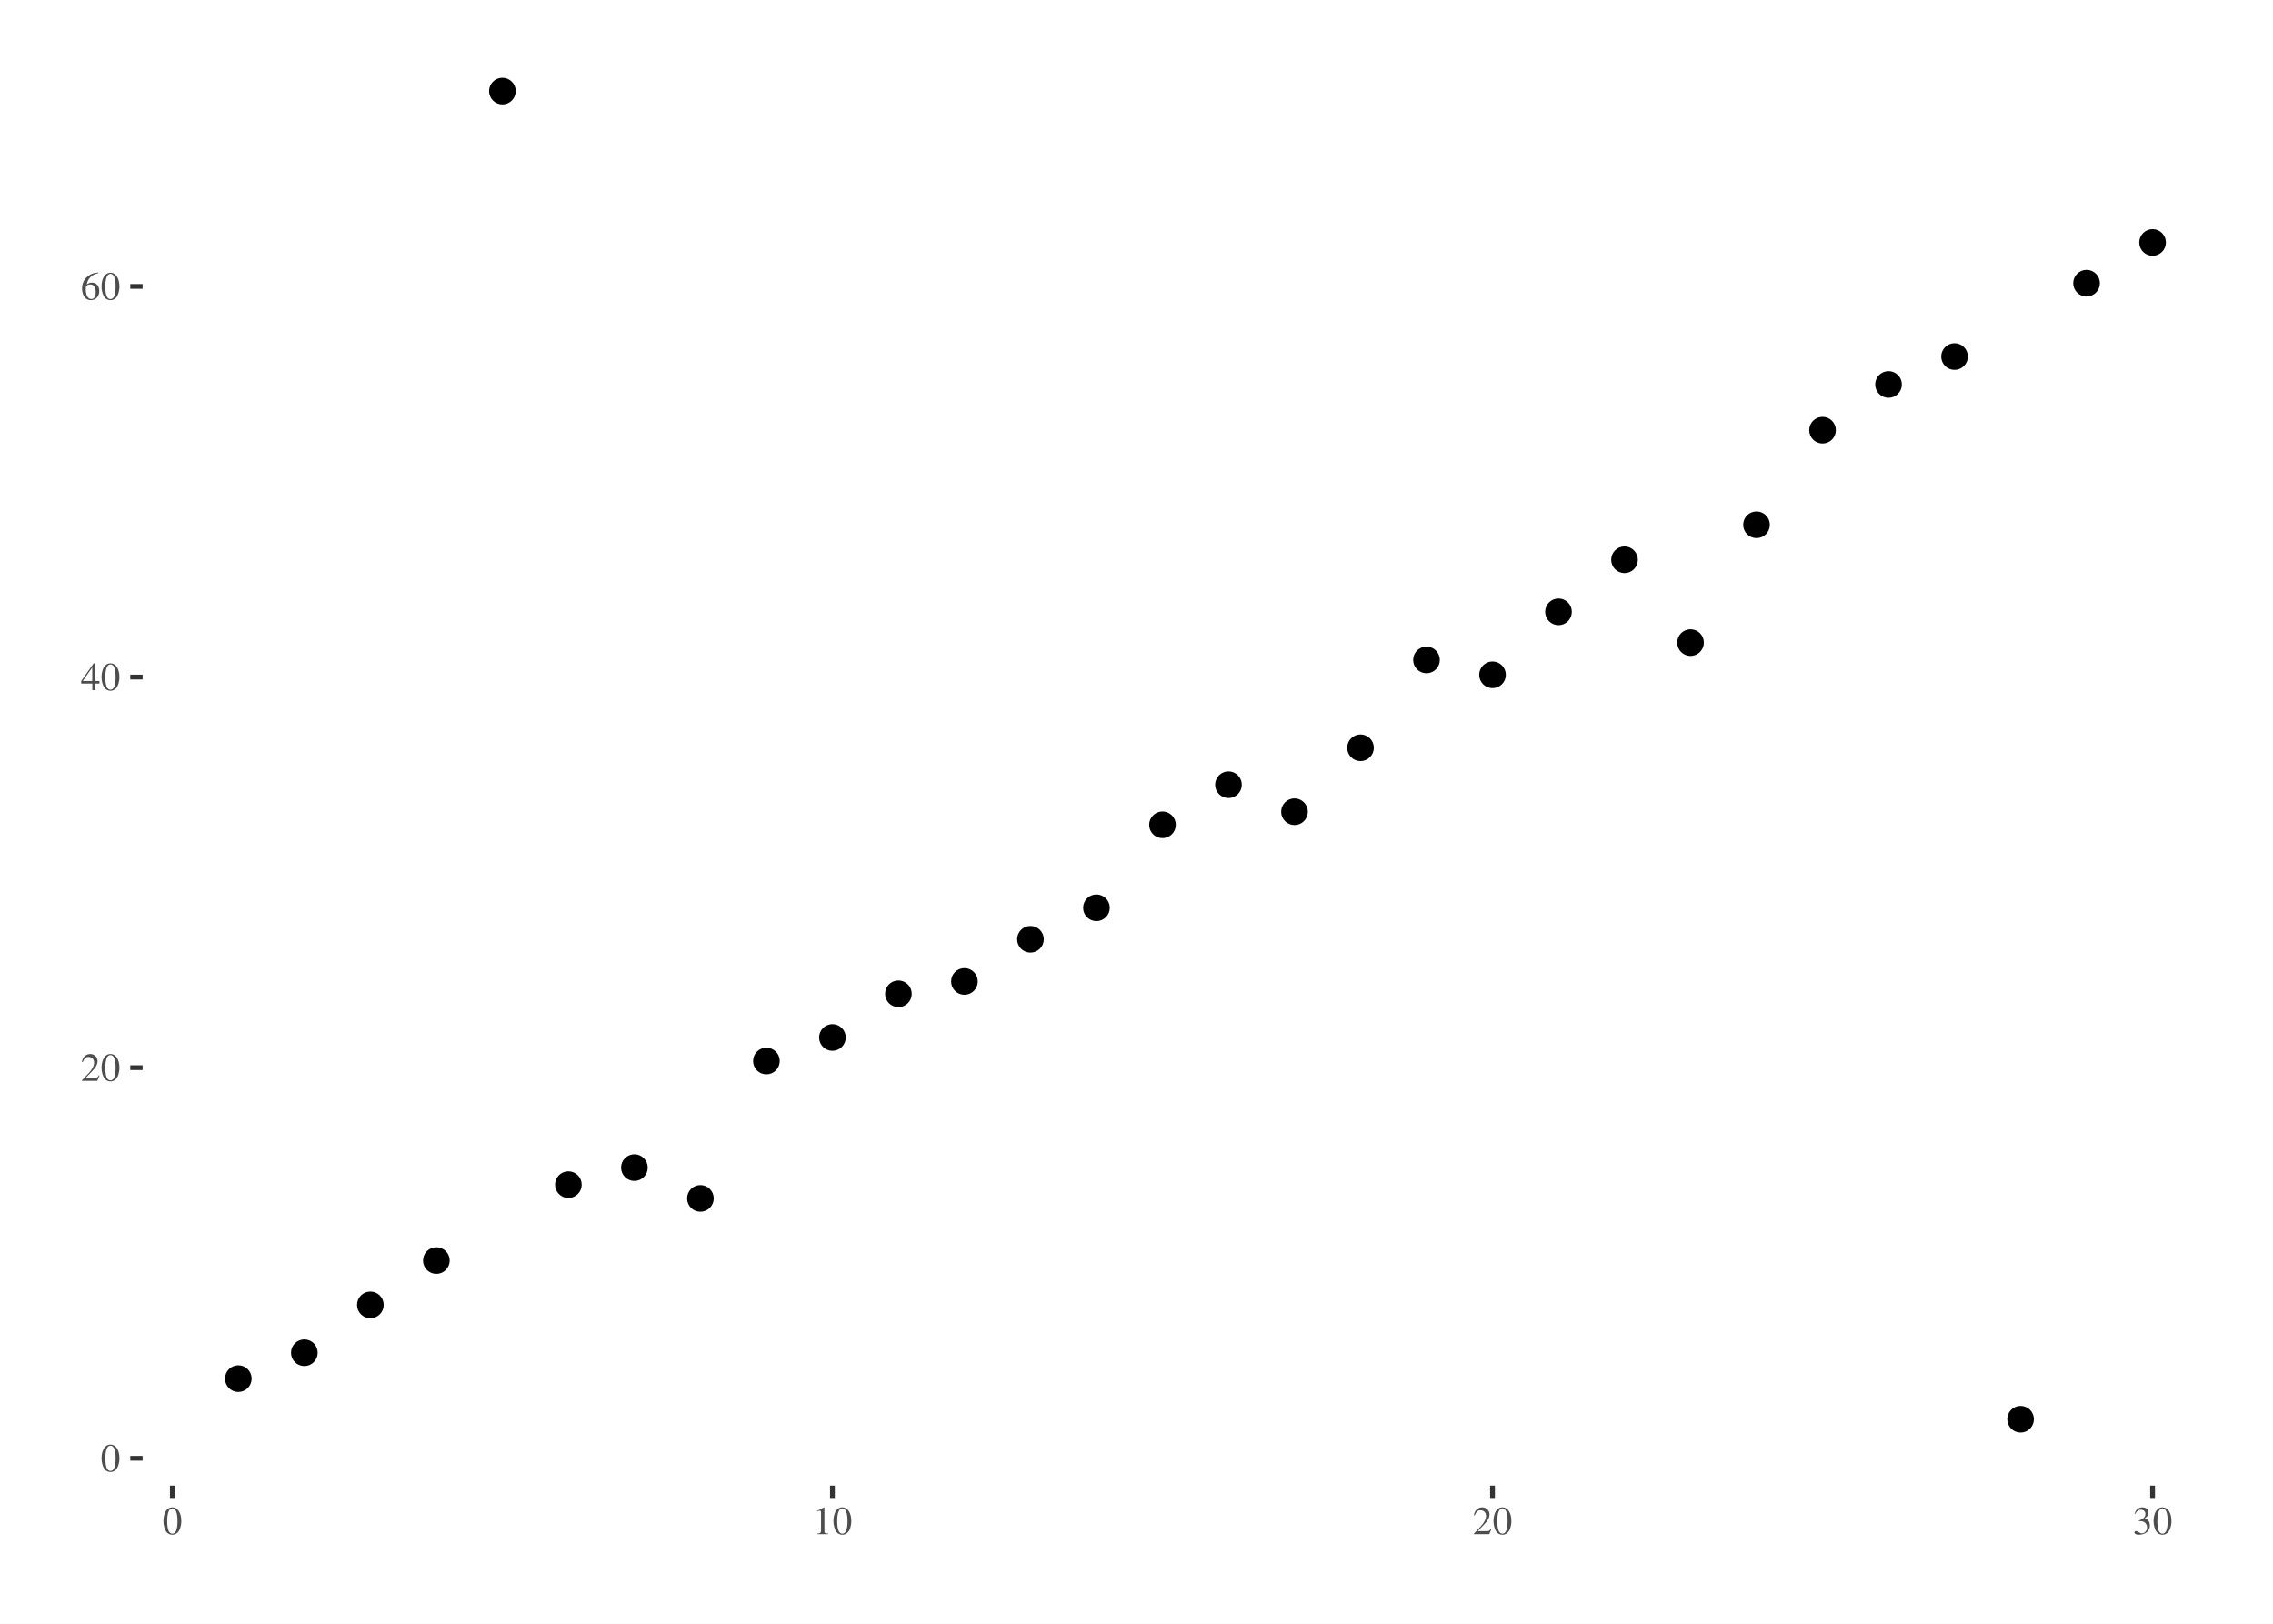
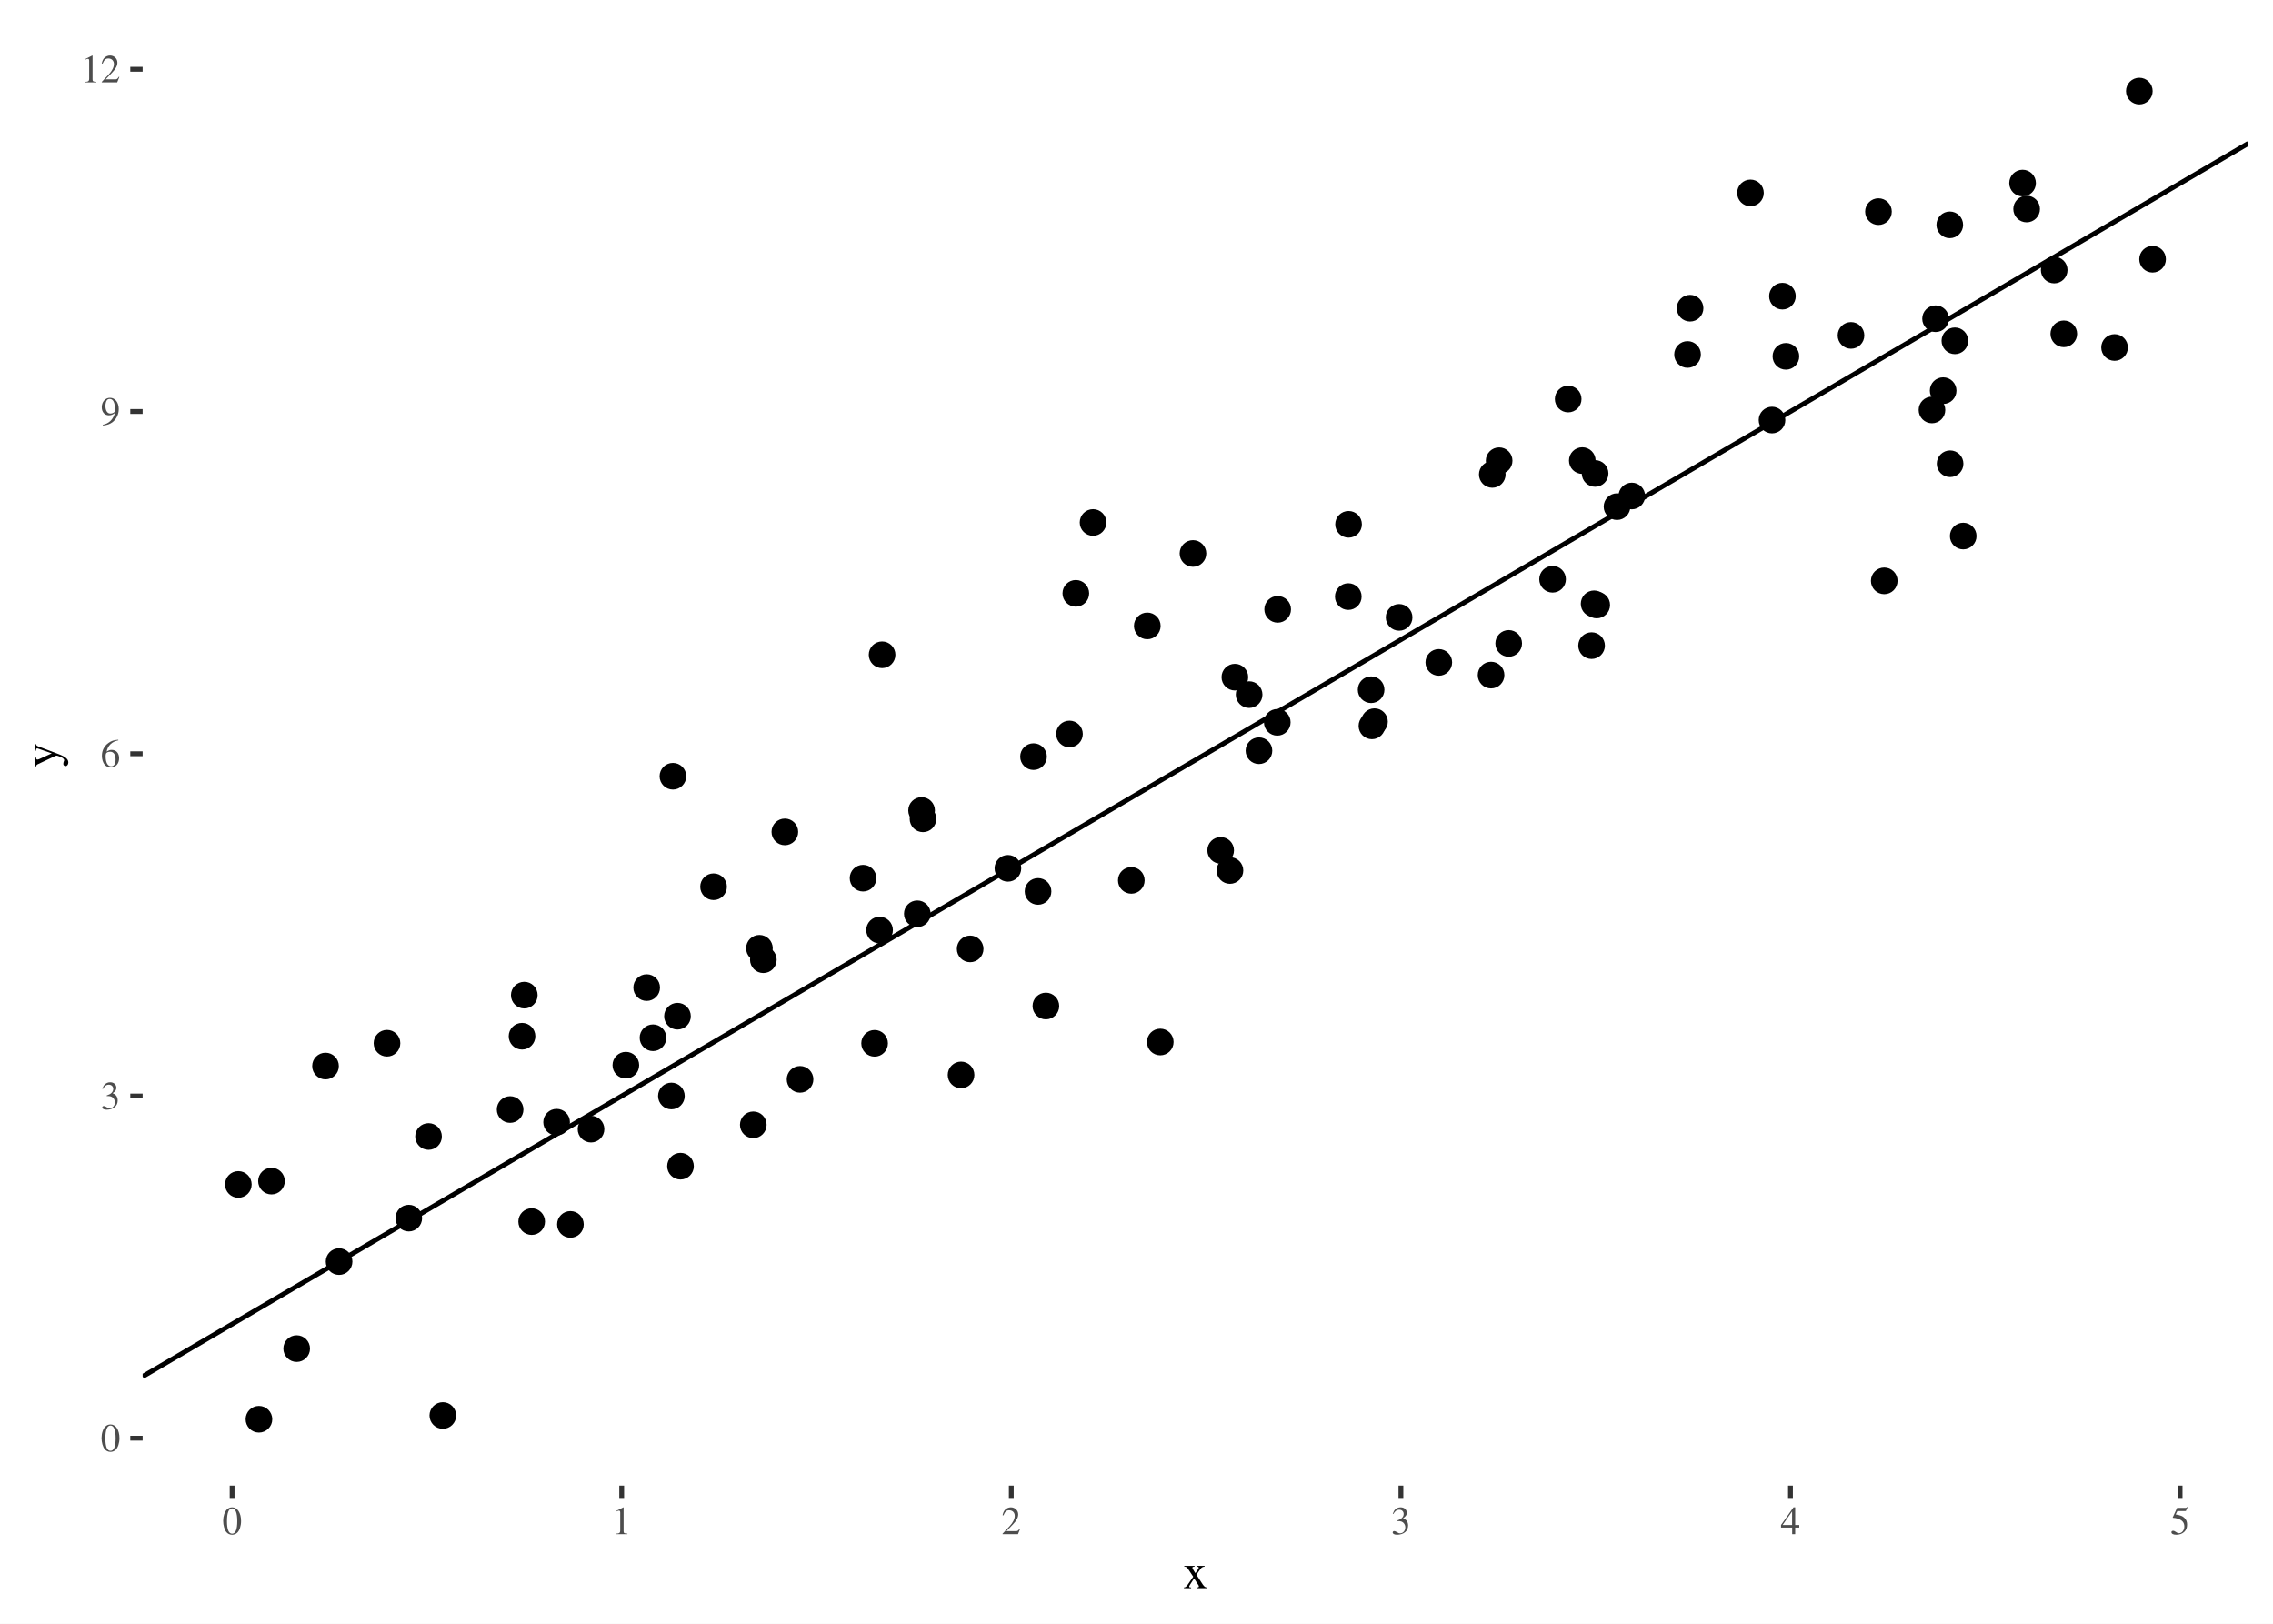
<svg xmlns="http://www.w3.org/2000/svg" viewBox="0 0 504.00 360.00">
  <defs>
    <style type="text/css">
    line, polyline, polygon, path, rect, circle {
      fill: none;
      stroke: #000000;
      stroke-linecap: round;
      stroke-linejoin: round;
      stroke-miterlimit: 10.00;
    }
  </style>
  </defs>
  <rect width="100%" height="100%" style="stroke: none; fill: #FFFFFF;" />
  <defs>
    <clipPath id="cpMzEuNjN8NDk4LjUyfDMyOS4zOHw1LjQ4">
      <rect x="31.63" y="5.48" width="466.89" height="323.90" />
    </clipPath>
  </defs>
-   <circle cx="52.85" cy="305.66" r="1.95pt" style="stroke-width: 0.71; fill: #000000;" clip-path="url(#cpMzEuNjN8NDk4LjUyfDMyOS4zOHw1LjQ4)" />
-   <circle cx="67.49" cy="299.92" r="1.95pt" style="stroke-width: 0.71; fill: #000000;" clip-path="url(#cpMzEuNjN8NDk4LjUyfDMyOS4zOHw1LjQ4)" />
-   <circle cx="82.13" cy="289.31" r="1.95pt" style="stroke-width: 0.71; fill: #000000;" clip-path="url(#cpMzEuNjN8NDk4LjUyfDMyOS4zOHw1LjQ4)" />
-   <circle cx="96.76" cy="279.48" r="1.95pt" style="stroke-width: 0.71; fill: #000000;" clip-path="url(#cpMzEuNjN8NDk4LjUyfDMyOS4zOHw1LjQ4)" />
-   <circle cx="111.40" cy="20.20" r="1.95pt" style="stroke-width: 0.71; fill: #000000;" clip-path="url(#cpMzEuNjN8NDk4LjUyfDMyOS4zOHw1LjQ4)" />
-   <circle cx="126.03" cy="262.65" r="1.95pt" style="stroke-width: 0.71; fill: #000000;" clip-path="url(#cpMzEuNjN8NDk4LjUyfDMyOS4zOHw1LjQ4)" />
-   <circle cx="140.67" cy="258.87" r="1.95pt" style="stroke-width: 0.71; fill: #000000;" clip-path="url(#cpMzEuNjN8NDk4LjUyfDMyOS4zOHw1LjQ4)" />
-   <circle cx="155.31" cy="265.70" r="1.95pt" style="stroke-width: 0.71; fill: #000000;" clip-path="url(#cpMzEuNjN8NDk4LjUyfDMyOS4zOHw1LjQ4)" />
-   <circle cx="169.94" cy="235.24" r="1.95pt" style="stroke-width: 0.71; fill: #000000;" clip-path="url(#cpMzEuNjN8NDk4LjUyfDMyOS4zOHw1LjQ4)" />
-   <circle cx="184.58" cy="230.02" r="1.95pt" style="stroke-width: 0.71; fill: #000000;" clip-path="url(#cpMzEuNjN8NDk4LjUyfDMyOS4zOHw1LjQ4)" />
-   <circle cx="199.21" cy="220.34" r="1.95pt" style="stroke-width: 0.71; fill: #000000;" clip-path="url(#cpMzEuNjN8NDk4LjUyfDMyOS4zOHw1LjQ4)" />
-   <circle cx="213.85" cy="217.60" r="1.95pt" style="stroke-width: 0.71; fill: #000000;" clip-path="url(#cpMzEuNjN8NDk4LjUyfDMyOS4zOHw1LjQ4)" />
-   <circle cx="228.49" cy="208.25" r="1.95pt" style="stroke-width: 0.71; fill: #000000;" clip-path="url(#cpMzEuNjN8NDk4LjUyfDMyOS4zOHw1LjQ4)" />
-   <circle cx="243.12" cy="201.27" r="1.95pt" style="stroke-width: 0.71; fill: #000000;" clip-path="url(#cpMzEuNjN8NDk4LjUyfDMyOS4zOHw1LjQ4)" />
-   <circle cx="257.76" cy="182.87" r="1.95pt" style="stroke-width: 0.71; fill: #000000;" clip-path="url(#cpMzEuNjN8NDk4LjUyfDMyOS4zOHw1LjQ4)" />
-   <circle cx="272.39" cy="173.98" r="1.95pt" style="stroke-width: 0.71; fill: #000000;" clip-path="url(#cpMzEuNjN8NDk4LjUyfDMyOS4zOHw1LjQ4)" />
-   <circle cx="287.03" cy="179.97" r="1.95pt" style="stroke-width: 0.71; fill: #000000;" clip-path="url(#cpMzEuNjN8NDk4LjUyfDMyOS4zOHw1LjQ4)" />
-   <circle cx="301.67" cy="165.79" r="1.95pt" style="stroke-width: 0.71; fill: #000000;" clip-path="url(#cpMzEuNjN8NDk4LjUyfDMyOS4zOHw1LjQ4)" />
-   <circle cx="316.30" cy="146.31" r="1.95pt" style="stroke-width: 0.71; fill: #000000;" clip-path="url(#cpMzEuNjN8NDk4LjUyfDMyOS4zOHw1LjQ4)" />
-   <circle cx="330.94" cy="149.61" r="1.95pt" style="stroke-width: 0.71; fill: #000000;" clip-path="url(#cpMzEuNjN8NDk4LjUyfDMyOS4zOHw1LjQ4)" />
-   <circle cx="345.57" cy="135.65" r="1.95pt" style="stroke-width: 0.71; fill: #000000;" clip-path="url(#cpMzEuNjN8NDk4LjUyfDMyOS4zOHw1LjQ4)" />
-   <circle cx="360.21" cy="124.11" r="1.95pt" style="stroke-width: 0.71; fill: #000000;" clip-path="url(#cpMzEuNjN8NDk4LjUyfDMyOS4zOHw1LjQ4)" />
-   <circle cx="374.85" cy="142.47" r="1.95pt" style="stroke-width: 0.71; fill: #000000;" clip-path="url(#cpMzEuNjN8NDk4LjUyfDMyOS4zOHw1LjQ4)" />
-   <circle cx="389.48" cy="116.35" r="1.95pt" style="stroke-width: 0.71; fill: #000000;" clip-path="url(#cpMzEuNjN8NDk4LjUyfDMyOS4zOHw1LjQ4)" />
-   <circle cx="404.12" cy="95.38" r="1.95pt" style="stroke-width: 0.71; fill: #000000;" clip-path="url(#cpMzEuNjN8NDk4LjUyfDMyOS4zOHw1LjQ4)" />
-   <circle cx="418.75" cy="85.24" r="1.95pt" style="stroke-width: 0.71; fill: #000000;" clip-path="url(#cpMzEuNjN8NDk4LjUyfDMyOS4zOHw1LjQ4)" />
-   <circle cx="433.39" cy="79.05" r="1.95pt" style="stroke-width: 0.71; fill: #000000;" clip-path="url(#cpMzEuNjN8NDk4LjUyfDMyOS4zOHw1LjQ4)" />
-   <circle cx="448.03" cy="314.66" r="1.95pt" style="stroke-width: 0.71; fill: #000000;" clip-path="url(#cpMzEuNjN8NDk4LjUyfDMyOS4zOHw1LjQ4)" />
-   <circle cx="462.66" cy="62.78" r="1.95pt" style="stroke-width: 0.71; fill: #000000;" clip-path="url(#cpMzEuNjN8NDk4LjUyfDMyOS4zOHw1LjQ4)" />
-   <circle cx="477.30" cy="53.75" r="1.95pt" style="stroke-width: 0.71; fill: #000000;" clip-path="url(#cpMzEuNjN8NDk4LjUyfDMyOS4zOHw1LjQ4)" />
+   <circle cx="230.17" cy="197.64" r="1.95pt" style="stroke-width: 0.71; fill: #000000;" clip-path="url(#cpMzEuNjN8NDk4LjUyfDMyOS4zOHw1LjQ4)" />
+   <circle cx="374.19" cy="78.59" r="1.95pt" style="stroke-width: 0.71; fill: #000000;" clip-path="url(#cpMzEuNjN8NDk4LjUyfDMyOS4zOHw1LjQ4)" />
+   <circle cx="304.02" cy="152.92" r="1.95pt" style="stroke-width: 0.71; fill: #000000;" clip-path="url(#cpMzEuNjN8NDk4LjUyfDMyOS4zOHw1LjQ4)" />
+   <circle cx="254.39" cy="138.77" r="1.95pt" style="stroke-width: 0.71; fill: #000000;" clip-path="url(#cpMzEuNjN8NDk4LjUyfDMyOS4zOHw1LjQ4)" />
+   <circle cx="191.37" cy="194.70" r="1.95pt" style="stroke-width: 0.71; fill: #000000;" clip-path="url(#cpMzEuNjN8NDk4LjUyfDMyOS4zOHw1LjQ4)" />
+   <circle cx="330.62" cy="149.67" r="1.95pt" style="stroke-width: 0.71; fill: #000000;" clip-path="url(#cpMzEuNjN8NDk4LjUyfDMyOS4zOHw1LjQ4)" />
+   <circle cx="428.38" cy="90.89" r="1.95pt" style="stroke-width: 0.71; fill: #000000;" clip-path="url(#cpMzEuNjN8NDk4LjUyfDMyOS4zOHw1LjQ4)" />
+   <circle cx="449.37" cy="46.34" r="1.95pt" style="stroke-width: 0.71; fill: #000000;" clip-path="url(#cpMzEuNjN8NDk4LjUyfDMyOS4zOHw1LjQ4)" />
+   <circle cx="60.20" cy="261.86" r="1.95pt" style="stroke-width: 0.71; fill: #000000;" clip-path="url(#cpMzEuNjN8NDk4LjUyfDMyOS4zOHw1LjQ4)" />
+   <circle cx="429.18" cy="70.66" r="1.95pt" style="stroke-width: 0.71; fill: #000000;" clip-path="url(#cpMzEuNjN8NDk4LjUyfDMyOS4zOHw1LjQ4)" />
+   <circle cx="169.26" cy="212.78" r="1.95pt" style="stroke-width: 0.71; fill: #000000;" clip-path="url(#cpMzEuNjN8NDk4LjUyfDMyOS4zOHw1LjQ4)" />
+   <circle cx="272.72" cy="193.00" r="1.95pt" style="stroke-width: 0.71; fill: #000000;" clip-path="url(#cpMzEuNjN8NDk4LjUyfDMyOS4zOHw1LjQ4)" />
+   <circle cx="477.30" cy="57.47" r="1.95pt" style="stroke-width: 0.71; fill: #000000;" clip-path="url(#cpMzEuNjN8NDk4LjUyfDMyOS4zOHw1LjQ4)" />
+   <circle cx="231.91" cy="223.04" r="1.95pt" style="stroke-width: 0.71; fill: #000000;" clip-path="url(#cpMzEuNjN8NDk4LjUyfDMyOS4zOHw1LjQ4)" />
+   <circle cx="167.03" cy="249.38" r="1.95pt" style="stroke-width: 0.71; fill: #000000;" clip-path="url(#cpMzEuNjN8NDk4LjUyfDMyOS4zOHw1LjQ4)" />
+   <circle cx="283.21" cy="160.14" r="1.95pt" style="stroke-width: 0.71; fill: #000000;" clip-path="url(#cpMzEuNjN8NDk4LjUyfDMyOS4zOHw1LjQ4)" />
+   <circle cx="334.53" cy="142.65" r="1.95pt" style="stroke-width: 0.71; fill: #000000;" clip-path="url(#cpMzEuNjN8NDk4LjUyfDMyOS4zOHw1LjQ4)" />
+   <circle cx="432.40" cy="102.82" r="1.95pt" style="stroke-width: 0.71; fill: #000000;" clip-path="url(#cpMzEuNjN8NDk4LjUyfDMyOS4zOHw1LjQ4)" />
+   <circle cx="279.15" cy="166.44" r="1.95pt" style="stroke-width: 0.71; fill: #000000;" clip-path="url(#cpMzEuNjN8NDk4LjUyfDMyOS4zOHw1LjQ4)" />
+   <circle cx="150.89" cy="258.55" r="1.95pt" style="stroke-width: 0.71; fill: #000000;" clip-path="url(#cpMzEuNjN8NDk4LjUyfDMyOS4zOHw1LjQ4)" />
+   <circle cx="332.41" cy="102.15" r="1.95pt" style="stroke-width: 0.71; fill: #000000;" clip-path="url(#cpMzEuNjN8NDk4LjUyfDMyOS4zOHw1LjQ4)" />
+   <circle cx="95.02" cy="251.97" r="1.95pt" style="stroke-width: 0.71; fill: #000000;" clip-path="url(#cpMzEuNjN8NDk4LjUyfDMyOS4zOHw1LjQ4)" />
+   <circle cx="435.31" cy="118.85" r="1.95pt" style="stroke-width: 0.71; fill: #000000;" clip-path="url(#cpMzEuNjN8NDk4LjUyfDMyOS4zOHw1LjQ4)" />
+   <circle cx="264.52" cy="122.71" r="1.95pt" style="stroke-width: 0.71; fill: #000000;" clip-path="url(#cpMzEuNjN8NDk4LjUyfDMyOS4zOHw1LjQ4)" />
+   <circle cx="474.36" cy="20.20" r="1.95pt" style="stroke-width: 0.71; fill: #000000;" clip-path="url(#cpMzEuNjN8NDk4LjUyfDMyOS4zOHw1LjQ4)" />
+   <circle cx="203.40" cy="202.60" r="1.95pt" style="stroke-width: 0.71; fill: #000000;" clip-path="url(#cpMzEuNjN8NDk4LjUyfDMyOS4zOHw1LjQ4)" />
+   <circle cx="358.55" cy="112.33" r="1.95pt" style="stroke-width: 0.71; fill: #000000;" clip-path="url(#cpMzEuNjN8NDk4LjUyfDMyOS4zOHw1LjQ4)" />
+   <circle cx="395.23" cy="65.66" r="1.95pt" style="stroke-width: 0.71; fill: #000000;" clip-path="url(#cpMzEuNjN8NDk4LjUyfDMyOS4zOHw1LjQ4)" />
+   <circle cx="374.75" cy="68.33" r="1.95pt" style="stroke-width: 0.71; fill: #000000;" clip-path="url(#cpMzEuNjN8NDk4LjUyfDMyOS4zOHw1LjQ4)" />
+   <circle cx="195.59" cy="145.17" r="1.95pt" style="stroke-width: 0.71; fill: #000000;" clip-path="url(#cpMzEuNjN8NDk4LjUyfDMyOS4zOHw1LjQ4)" />
+   <circle cx="448.47" cy="40.59" r="1.95pt" style="stroke-width: 0.71; fill: #000000;" clip-path="url(#cpMzEuNjN8NDk4LjUyfDMyOS4zOHw1LjQ4)" />
+   <circle cx="90.64" cy="270.07" r="1.95pt" style="stroke-width: 0.71; fill: #000000;" clip-path="url(#cpMzEuNjN8NDk4LjUyfDMyOS4zOHw1LjQ4)" />
+   <circle cx="354.05" cy="134.13" r="1.95pt" style="stroke-width: 0.71; fill: #000000;" clip-path="url(#cpMzEuNjN8NDk4LjUyfDMyOS4zOHw1LjQ4)" />
+   <circle cx="273.81" cy="150.13" r="1.95pt" style="stroke-width: 0.71; fill: #000000;" clip-path="url(#cpMzEuNjN8NDk4LjUyfDMyOS4zOHw1LjQ4)" />
+   <circle cx="223.49" cy="192.52" r="1.95pt" style="stroke-width: 0.71; fill: #000000;" clip-path="url(#cpMzEuNjN8NDk4LjUyfDMyOS4zOHw1LjQ4)" />
+   <circle cx="204.35" cy="179.69" r="1.95pt" style="stroke-width: 0.71; fill: #000000;" clip-path="url(#cpMzEuNjN8NDk4LjUyfDMyOS4zOHw1LjQ4)" />
+   <circle cx="65.79" cy="299.00" r="1.95pt" style="stroke-width: 0.71; fill: #000000;" clip-path="url(#cpMzEuNjN8NDk4LjUyfDMyOS4zOHw1LjQ4)" />
+   <circle cx="410.43" cy="74.36" r="1.95pt" style="stroke-width: 0.71; fill: #000000;" clip-path="url(#cpMzEuNjN8NDk4LjUyfDMyOS4zOHw1LjQ4)" />
+   <circle cx="138.77" cy="236.16" r="1.95pt" style="stroke-width: 0.71; fill: #000000;" clip-path="url(#cpMzEuNjN8NDk4LjUyfDMyOS4zOHw1LjQ4)" />
+   <circle cx="131.05" cy="250.34" r="1.95pt" style="stroke-width: 0.71; fill: #000000;" clip-path="url(#cpMzEuNjN8NDk4LjUyfDMyOS4zOHw1LjQ4)" />
+   <circle cx="123.42" cy="248.80" r="1.95pt" style="stroke-width: 0.71; fill: #000000;" clip-path="url(#cpMzEuNjN8NDk4LjUyfDMyOS4zOHw1LjQ4)" />
+   <circle cx="350.85" cy="102.12" r="1.95pt" style="stroke-width: 0.71; fill: #000000;" clip-path="url(#cpMzEuNjN8NDk4LjUyfDMyOS4zOHw1LjQ4)" />
+   <circle cx="52.85" cy="262.60" r="1.95pt" style="stroke-width: 0.71; fill: #000000;" clip-path="url(#cpMzEuNjN8NDk4LjUyfDMyOS4zOHw1LjQ4)" />
+   <circle cx="126.48" cy="271.46" r="1.95pt" style="stroke-width: 0.71; fill: #000000;" clip-path="url(#cpMzEuNjN8NDk4LjUyfDMyOS4zOHw1LjQ4)" />
+   <circle cx="116.25" cy="220.63" r="1.95pt" style="stroke-width: 0.71; fill: #000000;" clip-path="url(#cpMzEuNjN8NDk4LjUyfDMyOS4zOHw1LjQ4)" />
+   <circle cx="115.75" cy="229.74" r="1.95pt" style="stroke-width: 0.71; fill: #000000;" clip-path="url(#cpMzEuNjN8NDk4LjUyfDMyOS4zOHw1LjQ4)" />
+   <circle cx="455.48" cy="59.87" r="1.95pt" style="stroke-width: 0.71; fill: #000000;" clip-path="url(#cpMzEuNjN8NDk4LjUyfDMyOS4zOHw1LjQ4)" />
+   <circle cx="361.83" cy="109.97" r="1.95pt" style="stroke-width: 0.71; fill: #000000;" clip-path="url(#cpMzEuNjN8NDk4LjUyfDMyOS4zOHw1LjQ4)" />
+   <circle cx="195.03" cy="206.21" r="1.95pt" style="stroke-width: 0.71; fill: #000000;" clip-path="url(#cpMzEuNjN8NDk4LjUyfDMyOS4zOHw1LjQ4)" />
+   <circle cx="144.79" cy="230.08" r="1.95pt" style="stroke-width: 0.71; fill: #000000;" clip-path="url(#cpMzEuNjN8NDk4LjUyfDMyOS4zOHw1LjQ4)" />
+   <circle cx="299.02" cy="116.25" r="1.95pt" style="stroke-width: 0.71; fill: #000000;" clip-path="url(#cpMzEuNjN8NDk4LjUyfDMyOS4zOHw1LjQ4)" />
+   <circle cx="433.46" cy="75.56" r="1.95pt" style="stroke-width: 0.71; fill: #000000;" clip-path="url(#cpMzEuNjN8NDk4LjUyfDMyOS4zOHw1LjQ4)" />
+   <circle cx="283.30" cy="135.10" r="1.95pt" style="stroke-width: 0.71; fill: #000000;" clip-path="url(#cpMzEuNjN8NDk4LjUyfDMyOS4zOHw1LjQ4)" />
+   <circle cx="353.47" cy="133.87" r="1.95pt" style="stroke-width: 0.71; fill: #000000;" clip-path="url(#cpMzEuNjN8NDk4LjUyfDMyOS4zOHw1LjQ4)" />
+   <circle cx="204.66" cy="181.54" r="1.95pt" style="stroke-width: 0.71; fill: #000000;" clip-path="url(#cpMzEuNjN8NDk4LjUyfDMyOS4zOHw1LjQ4)" />
+   <circle cx="330.89" cy="105.19" r="1.95pt" style="stroke-width: 0.71; fill: #000000;" clip-path="url(#cpMzEuNjN8NDk4LjUyfDMyOS4zOHw1LjQ4)" />
+   <circle cx="143.39" cy="218.96" r="1.95pt" style="stroke-width: 0.71; fill: #000000;" clip-path="url(#cpMzEuNjN8NDk4LjUyfDMyOS4zOHw1LjQ4)" />
+   <circle cx="72.18" cy="236.35" r="1.95pt" style="stroke-width: 0.71; fill: #000000;" clip-path="url(#cpMzEuNjN8NDk4LjUyfDMyOS4zOHw1LjQ4)" />
+   <circle cx="276.97" cy="154.00" r="1.95pt" style="stroke-width: 0.71; fill: #000000;" clip-path="url(#cpMzEuNjN8NDk4LjUyfDMyOS4zOHw1LjQ4)" />
+   <circle cx="158.22" cy="196.60" r="1.95pt" style="stroke-width: 0.71; fill: #000000;" clip-path="url(#cpMzEuNjN8NDk4LjUyfDMyOS4zOHw1LjQ4)" />
+   <circle cx="304.20" cy="160.93" r="1.95pt" style="stroke-width: 0.71; fill: #000000;" clip-path="url(#cpMzEuNjN8NDk4LjUyfDMyOS4zOHw1LjQ4)" />
+   <circle cx="392.92" cy="93.13" r="1.95pt" style="stroke-width: 0.71; fill: #000000;" clip-path="url(#cpMzEuNjN8NDk4LjUyfDMyOS4zOHw1LjQ4)" />
+   <circle cx="310.23" cy="136.88" r="1.95pt" style="stroke-width: 0.71; fill: #000000;" clip-path="url(#cpMzEuNjN8NDk4LjUyfDMyOS4zOHw1LjQ4)" />
+   <circle cx="298.96" cy="132.27" r="1.95pt" style="stroke-width: 0.71; fill: #000000;" clip-path="url(#cpMzEuNjN8NDk4LjUyfDMyOS4zOHw1LjQ4)" />
+   <circle cx="242.37" cy="115.84" r="1.95pt" style="stroke-width: 0.71; fill: #000000;" clip-path="url(#cpMzEuNjN8NDk4LjUyfDMyOS4zOHw1LjQ4)" />
+   <circle cx="344.26" cy="128.43" r="1.95pt" style="stroke-width: 0.71; fill: #000000;" clip-path="url(#cpMzEuNjN8NDk4LjUyfDMyOS4zOHw1LjQ4)" />
+   <circle cx="319.03" cy="146.86" r="1.95pt" style="stroke-width: 0.71; fill: #000000;" clip-path="url(#cpMzEuNjN8NDk4LjUyfDMyOS4zOHw1LjQ4)" />
+   <circle cx="85.81" cy="231.29" r="1.95pt" style="stroke-width: 0.71; fill: #000000;" clip-path="url(#cpMzEuNjN8NDk4LjUyfDMyOS4zOHw1LjQ4)" />
+   <circle cx="250.85" cy="195.19" r="1.95pt" style="stroke-width: 0.71; fill: #000000;" clip-path="url(#cpMzEuNjN8NDk4LjUyfDMyOS4zOHw1LjQ4)" />
+   <circle cx="304.77" cy="160.00" r="1.95pt" style="stroke-width: 0.71; fill: #000000;" clip-path="url(#cpMzEuNjN8NDk4LjUyfDMyOS4zOHw1LjQ4)" />
+   <circle cx="98.19" cy="313.83" r="1.95pt" style="stroke-width: 0.71; fill: #000000;" clip-path="url(#cpMzEuNjN8NDk4LjUyfDMyOS4zOHw1LjQ4)" />
+   <circle cx="416.52" cy="46.92" r="1.95pt" style="stroke-width: 0.71; fill: #000000;" clip-path="url(#cpMzEuNjN8NDk4LjUyfDMyOS4zOHw1LjQ4)" />
+   <circle cx="150.22" cy="225.30" r="1.95pt" style="stroke-width: 0.71; fill: #000000;" clip-path="url(#cpMzEuNjN8NDk4LjUyfDMyOS4zOHw1LjQ4)" />
+   <circle cx="417.80" cy="128.78" r="1.95pt" style="stroke-width: 0.71; fill: #000000;" clip-path="url(#cpMzEuNjN8NDk4LjUyfDMyOS4zOHw1LjQ4)" />
+   <circle cx="177.40" cy="239.30" r="1.95pt" style="stroke-width: 0.71; fill: #000000;" clip-path="url(#cpMzEuNjN8NDk4LjUyfDMyOS4zOHw1LjQ4)" />
+   <circle cx="257.27" cy="231.02" r="1.95pt" style="stroke-width: 0.71; fill: #000000;" clip-path="url(#cpMzEuNjN8NDk4LjUyfDMyOS4zOHw1LjQ4)" />
+   <circle cx="238.55" cy="131.55" r="1.95pt" style="stroke-width: 0.71; fill: #000000;" clip-path="url(#cpMzEuNjN8NDk4LjUyfDMyOS4zOHw1LjQ4)" />
+   <circle cx="215.12" cy="210.38" r="1.95pt" style="stroke-width: 0.71; fill: #000000;" clip-path="url(#cpMzEuNjN8NDk4LjUyfDMyOS4zOHw1LjQ4)" />
+   <circle cx="468.87" cy="77.04" r="1.95pt" style="stroke-width: 0.71; fill: #000000;" clip-path="url(#cpMzEuNjN8NDk4LjUyfDMyOS4zOHw1LjQ4)" />
+   <circle cx="174.03" cy="184.44" r="1.95pt" style="stroke-width: 0.71; fill: #000000;" clip-path="url(#cpMzEuNjN8NDk4LjUyfDMyOS4zOHw1LjQ4)" />
+   <circle cx="353.69" cy="104.97" r="1.95pt" style="stroke-width: 0.71; fill: #000000;" clip-path="url(#cpMzEuNjN8NDk4LjUyfDMyOS4zOHw1LjQ4)" />
+   <circle cx="457.61" cy="74.01" r="1.95pt" style="stroke-width: 0.71; fill: #000000;" clip-path="url(#cpMzEuNjN8NDk4LjUyfDMyOS4zOHw1LjQ4)" />
+   <circle cx="149.21" cy="172.10" r="1.95pt" style="stroke-width: 0.71; fill: #000000;" clip-path="url(#cpMzEuNjN8NDk4LjUyfDMyOS4zOHw1LjQ4)" />
+   <circle cx="352.91" cy="143.14" r="1.95pt" style="stroke-width: 0.71; fill: #000000;" clip-path="url(#cpMzEuNjN8NDk4LjUyfDMyOS4zOHw1LjQ4)" />
+   <circle cx="113.11" cy="245.99" r="1.95pt" style="stroke-width: 0.71; fill: #000000;" clip-path="url(#cpMzEuNjN8NDk4LjUyfDMyOS4zOHw1LjQ4)" />
+   <circle cx="270.66" cy="188.54" r="1.95pt" style="stroke-width: 0.71; fill: #000000;" clip-path="url(#cpMzEuNjN8NDk4LjUyfDMyOS4zOHw1LjQ4)" />
+   <circle cx="193.93" cy="231.31" r="1.95pt" style="stroke-width: 0.71; fill: #000000;" clip-path="url(#cpMzEuNjN8NDk4LjUyfDMyOS4zOHw1LjQ4)" />
+   <circle cx="148.87" cy="242.99" r="1.95pt" style="stroke-width: 0.71; fill: #000000;" clip-path="url(#cpMzEuNjN8NDk4LjUyfDMyOS4zOHw1LjQ4)" />
+   <circle cx="388.14" cy="42.77" r="1.95pt" style="stroke-width: 0.71; fill: #000000;" clip-path="url(#cpMzEuNjN8NDk4LjUyfDMyOS4zOHw1LjQ4)" />
+   <circle cx="237.14" cy="162.73" r="1.95pt" style="stroke-width: 0.71; fill: #000000;" clip-path="url(#cpMzEuNjN8NDk4LjUyfDMyOS4zOHw1LjQ4)" />
+   <circle cx="396.00" cy="79.00" r="1.95pt" style="stroke-width: 0.71; fill: #000000;" clip-path="url(#cpMzEuNjN8NDk4LjUyfDMyOS4zOHw1LjQ4)" />
+   <circle cx="430.86" cy="86.61" r="1.95pt" style="stroke-width: 0.71; fill: #000000;" clip-path="url(#cpMzEuNjN8NDk4LjUyfDMyOS4zOHw1LjQ4)" />
+   <circle cx="117.89" cy="270.84" r="1.95pt" style="stroke-width: 0.71; fill: #000000;" clip-path="url(#cpMzEuNjN8NDk4LjUyfDMyOS4zOHw1LjQ4)" />
+   <circle cx="229.17" cy="167.75" r="1.95pt" style="stroke-width: 0.71; fill: #000000;" clip-path="url(#cpMzEuNjN8NDk4LjUyfDMyOS4zOHw1LjQ4)" />
+   <circle cx="57.42" cy="314.66" r="1.95pt" style="stroke-width: 0.71; fill: #000000;" clip-path="url(#cpMzEuNjN8NDk4LjUyfDMyOS4zOHw1LjQ4)" />
+   <circle cx="432.33" cy="49.85" r="1.95pt" style="stroke-width: 0.71; fill: #000000;" clip-path="url(#cpMzEuNjN8NDk4LjUyfDMyOS4zOHw1LjQ4)" />
+   <circle cx="347.72" cy="88.47" r="1.95pt" style="stroke-width: 0.71; fill: #000000;" clip-path="url(#cpMzEuNjN8NDk4LjUyfDMyOS4zOHw1LjQ4)" />
+   <circle cx="75.19" cy="279.71" r="1.95pt" style="stroke-width: 0.71; fill: #000000;" clip-path="url(#cpMzEuNjN8NDk4LjUyfDMyOS4zOHw1LjQ4)" />
+   <circle cx="168.39" cy="210.24" r="1.95pt" style="stroke-width: 0.71; fill: #000000;" clip-path="url(#cpMzEuNjN8NDk4LjUyfDMyOS4zOHw1LjQ4)" />
+   <circle cx="213.10" cy="238.32" r="1.95pt" style="stroke-width: 0.71; fill: #000000;" clip-path="url(#cpMzEuNjN8NDk4LjUyfDMyOS4zOHw1LjQ4)" />
+   <line x1="31.63" y1="305.19" x2="498.52" y2="31.79" style="stroke-width: 1.07; stroke-linecap: butt;" clip-path="url(#cpMzEuNjN8NDk4LjUyfDMyOS4zOHw1LjQ4)" />
  <defs>
    <clipPath id="cpMC4wMHw1MDQuMDB8MzYwLjAwfDAuMDA=">
      <rect x="0.00" y="0.00" width="504.00" height="360.00" />
    </clipPath>
  </defs>
  <g clip-path="url(#cpMC4wMHw1MDQuMDB8MzYwLjAwfDAuMDA=)">
-     <text x="22.30" y="326.23" style="font-size: 8.80px; fill: #4D4D4D; font-family: TeX Gyre Termes;" textLength="4.40px" lengthAdjust="spacingAndGlyphs">0</text>
+     <text x="22.30" y="321.77" style="font-size: 8.80px; fill: #4D4D4D; font-family: TeX Gyre Termes;" textLength="4.40px" lengthAdjust="spacingAndGlyphs">0</text>
  </g>
  <g clip-path="url(#cpMC4wMHw1MDQuMDB8MzYwLjAwfDAuMDA=)">
-     <text x="17.90" y="239.63" style="font-size: 8.80px; fill: #4D4D4D; font-family: TeX Gyre Termes;" textLength="8.80px" lengthAdjust="spacingAndGlyphs">20</text>
+     <text x="22.30" y="245.90" style="font-size: 8.80px; fill: #4D4D4D; font-family: TeX Gyre Termes;" textLength="4.40px" lengthAdjust="spacingAndGlyphs">3</text>
  </g>
  <g clip-path="url(#cpMC4wMHw1MDQuMDB8MzYwLjAwfDAuMDA=)">
-     <text x="17.90" y="153.02" style="font-size: 8.80px; fill: #4D4D4D; font-family: TeX Gyre Termes;" textLength="8.80px" lengthAdjust="spacingAndGlyphs">40</text>
+     <text x="22.30" y="170.02" style="font-size: 8.80px; fill: #4D4D4D; font-family: TeX Gyre Termes;" textLength="4.40px" lengthAdjust="spacingAndGlyphs">6</text>
  </g>
  <g clip-path="url(#cpMC4wMHw1MDQuMDB8MzYwLjAwfDAuMDA=)">
-     <text x="17.90" y="66.42" style="font-size: 8.80px; fill: #4D4D4D; font-family: TeX Gyre Termes;" textLength="8.80px" lengthAdjust="spacingAndGlyphs">60</text>
-   </g>
-   <polyline points="28.89,323.32 31.63,323.32 " style="stroke-width: 1.07; stroke: #333333; stroke-linecap: butt;" clip-path="url(#cpMC4wMHw1MDQuMDB8MzYwLjAwfDAuMDA=)" />
-   <polyline points="28.89,236.71 31.63,236.71 " style="stroke-width: 1.07; stroke: #333333; stroke-linecap: butt;" clip-path="url(#cpMC4wMHw1MDQuMDB8MzYwLjAwfDAuMDA=)" />
-   <polyline points="28.89,150.11 31.63,150.11 " style="stroke-width: 1.07; stroke: #333333; stroke-linecap: butt;" clip-path="url(#cpMC4wMHw1MDQuMDB8MzYwLjAwfDAuMDA=)" />
-   <polyline points="28.89,63.50 31.63,63.50 " style="stroke-width: 1.07; stroke: #333333; stroke-linecap: butt;" clip-path="url(#cpMC4wMHw1MDQuMDB8MzYwLjAwfDAuMDA=)" />
-   <polyline points="38.22,332.12 38.22,329.38 " style="stroke-width: 1.07; stroke: #333333; stroke-linecap: butt;" clip-path="url(#cpMC4wMHw1MDQuMDB8MzYwLjAwfDAuMDA=)" />
-   <polyline points="184.58,332.12 184.58,329.38 " style="stroke-width: 1.07; stroke: #333333; stroke-linecap: butt;" clip-path="url(#cpMC4wMHw1MDQuMDB8MzYwLjAwfDAuMDA=)" />
-   <polyline points="330.94,332.12 330.94,329.38 " style="stroke-width: 1.07; stroke: #333333; stroke-linecap: butt;" clip-path="url(#cpMC4wMHw1MDQuMDB8MzYwLjAwfDAuMDA=)" />
-   <polyline points="477.30,332.12 477.30,329.38 " style="stroke-width: 1.07; stroke: #333333; stroke-linecap: butt;" clip-path="url(#cpMC4wMHw1MDQuMDB8MzYwLjAwfDAuMDA=)" />
-   <g clip-path="url(#cpMC4wMHw1MDQuMDB8MzYwLjAwfDAuMDA=)">
-     <text x="36.02" y="340.14" style="font-size: 8.80px; fill: #4D4D4D; font-family: TeX Gyre Termes;" textLength="4.40px" lengthAdjust="spacingAndGlyphs">0</text>
+     <text x="22.30" y="94.15" style="font-size: 8.80px; fill: #4D4D4D; font-family: TeX Gyre Termes;" textLength="4.40px" lengthAdjust="spacingAndGlyphs">9</text>
  </g>
  <g clip-path="url(#cpMC4wMHw1MDQuMDB8MzYwLjAwfDAuMDA=)">
-     <text x="180.18" y="340.14" style="font-size: 8.80px; fill: #4D4D4D; font-family: TeX Gyre Termes;" textLength="8.80px" lengthAdjust="spacingAndGlyphs">10</text>
+     <text x="17.90" y="18.27" style="font-size: 8.80px; fill: #4D4D4D; font-family: TeX Gyre Termes;" textLength="8.80px" lengthAdjust="spacingAndGlyphs">12</text>
+   </g>
+   <polyline points="28.89,318.86 31.63,318.86 " style="stroke-width: 1.07; stroke: #333333; stroke-linecap: butt;" clip-path="url(#cpMC4wMHw1MDQuMDB8MzYwLjAwfDAuMDA=)" />
+   <polyline points="28.89,242.99 31.63,242.99 " style="stroke-width: 1.07; stroke: #333333; stroke-linecap: butt;" clip-path="url(#cpMC4wMHw1MDQuMDB8MzYwLjAwfDAuMDA=)" />
+   <polyline points="28.89,167.11 31.63,167.11 " style="stroke-width: 1.07; stroke: #333333; stroke-linecap: butt;" clip-path="url(#cpMC4wMHw1MDQuMDB8MzYwLjAwfDAuMDA=)" />
+   <polyline points="28.89,91.23 31.63,91.23 " style="stroke-width: 1.07; stroke: #333333; stroke-linecap: butt;" clip-path="url(#cpMC4wMHw1MDQuMDB8MzYwLjAwfDAuMDA=)" />
+   <polyline points="28.89,15.36 31.63,15.36 " style="stroke-width: 1.07; stroke: #333333; stroke-linecap: butt;" clip-path="url(#cpMC4wMHw1MDQuMDB8MzYwLjAwfDAuMDA=)" />
+   <polyline points="51.47,332.12 51.47,329.38 " style="stroke-width: 1.07; stroke: #333333; stroke-linecap: butt;" clip-path="url(#cpMC4wMHw1MDQuMDB8MzYwLjAwfDAuMDA=)" />
+   <polyline points="137.85,332.12 137.85,329.38 " style="stroke-width: 1.07; stroke: #333333; stroke-linecap: butt;" clip-path="url(#cpMC4wMHw1MDQuMDB8MzYwLjAwfDAuMDA=)" />
+   <polyline points="224.24,332.12 224.24,329.38 " style="stroke-width: 1.07; stroke: #333333; stroke-linecap: butt;" clip-path="url(#cpMC4wMHw1MDQuMDB8MzYwLjAwfDAuMDA=)" />
+   <polyline points="310.63,332.12 310.63,329.38 " style="stroke-width: 1.07; stroke: #333333; stroke-linecap: butt;" clip-path="url(#cpMC4wMHw1MDQuMDB8MzYwLjAwfDAuMDA=)" />
+   <polyline points="397.01,332.12 397.01,329.38 " style="stroke-width: 1.07; stroke: #333333; stroke-linecap: butt;" clip-path="url(#cpMC4wMHw1MDQuMDB8MzYwLjAwfDAuMDA=)" />
+   <polyline points="483.40,332.12 483.40,329.38 " style="stroke-width: 1.07; stroke: #333333; stroke-linecap: butt;" clip-path="url(#cpMC4wMHw1MDQuMDB8MzYwLjAwfDAuMDA=)" />
+   <g clip-path="url(#cpMC4wMHw1MDQuMDB8MzYwLjAwfDAuMDA=)">
+     <text x="49.27" y="340.14" style="font-size: 8.80px; fill: #4D4D4D; font-family: TeX Gyre Termes;" textLength="4.40px" lengthAdjust="spacingAndGlyphs">0</text>
  </g>
  <g clip-path="url(#cpMC4wMHw1MDQuMDB8MzYwLjAwfDAuMDA=)">
-     <text x="326.54" y="340.14" style="font-size: 8.80px; fill: #4D4D4D; font-family: TeX Gyre Termes;" textLength="8.80px" lengthAdjust="spacingAndGlyphs">20</text>
+     <text x="135.65" y="340.14" style="font-size: 8.80px; fill: #4D4D4D; font-family: TeX Gyre Termes;" textLength="4.40px" lengthAdjust="spacingAndGlyphs">1</text>
  </g>
  <g clip-path="url(#cpMC4wMHw1MDQuMDB8MzYwLjAwfDAuMDA=)">
-     <text x="472.90" y="340.14" style="font-size: 8.80px; fill: #4D4D4D; font-family: TeX Gyre Termes;" textLength="8.80px" lengthAdjust="spacingAndGlyphs">30</text>
+     <text x="222.04" y="340.14" style="font-size: 8.80px; fill: #4D4D4D; font-family: TeX Gyre Termes;" textLength="4.40px" lengthAdjust="spacingAndGlyphs">2</text>
+   </g>
+   <g clip-path="url(#cpMC4wMHw1MDQuMDB8MzYwLjAwfDAuMDA=)">
+     <text x="308.43" y="340.14" style="font-size: 8.80px; fill: #4D4D4D; font-family: TeX Gyre Termes;" textLength="4.40px" lengthAdjust="spacingAndGlyphs">3</text>
+   </g>
+   <g clip-path="url(#cpMC4wMHw1MDQuMDB8MzYwLjAwfDAuMDA=)">
+     <text x="394.81" y="340.14" style="font-size: 8.80px; fill: #4D4D4D; font-family: TeX Gyre Termes;" textLength="4.40px" lengthAdjust="spacingAndGlyphs">4</text>
+   </g>
+   <g clip-path="url(#cpMC4wMHw1MDQuMDB8MzYwLjAwfDAuMDA=)">
+     <text x="481.20" y="340.14" style="font-size: 8.80px; fill: #4D4D4D; font-family: TeX Gyre Termes;" textLength="4.40px" lengthAdjust="spacingAndGlyphs">5</text>
+   </g>
+   <g clip-path="url(#cpMC4wMHw1MDQuMDB8MzYwLjAwfDAuMDA=)">
+     <text x="262.33" y="352.12" style="font-size: 11.00px; font-family: TeX Gyre Termes;" textLength="5.50px" lengthAdjust="spacingAndGlyphs">x</text>
+   </g>
+   <g clip-path="url(#cpMC4wMHw1MDQuMDB8MzYwLjAwfDAuMDA=)">
+     <text transform="translate(12.76,170.18) rotate(-90)" style="font-size: 11.00px; font-family: TeX Gyre Termes;" textLength="5.50px" lengthAdjust="spacingAndGlyphs">y</text>
  </g>
</svg>
